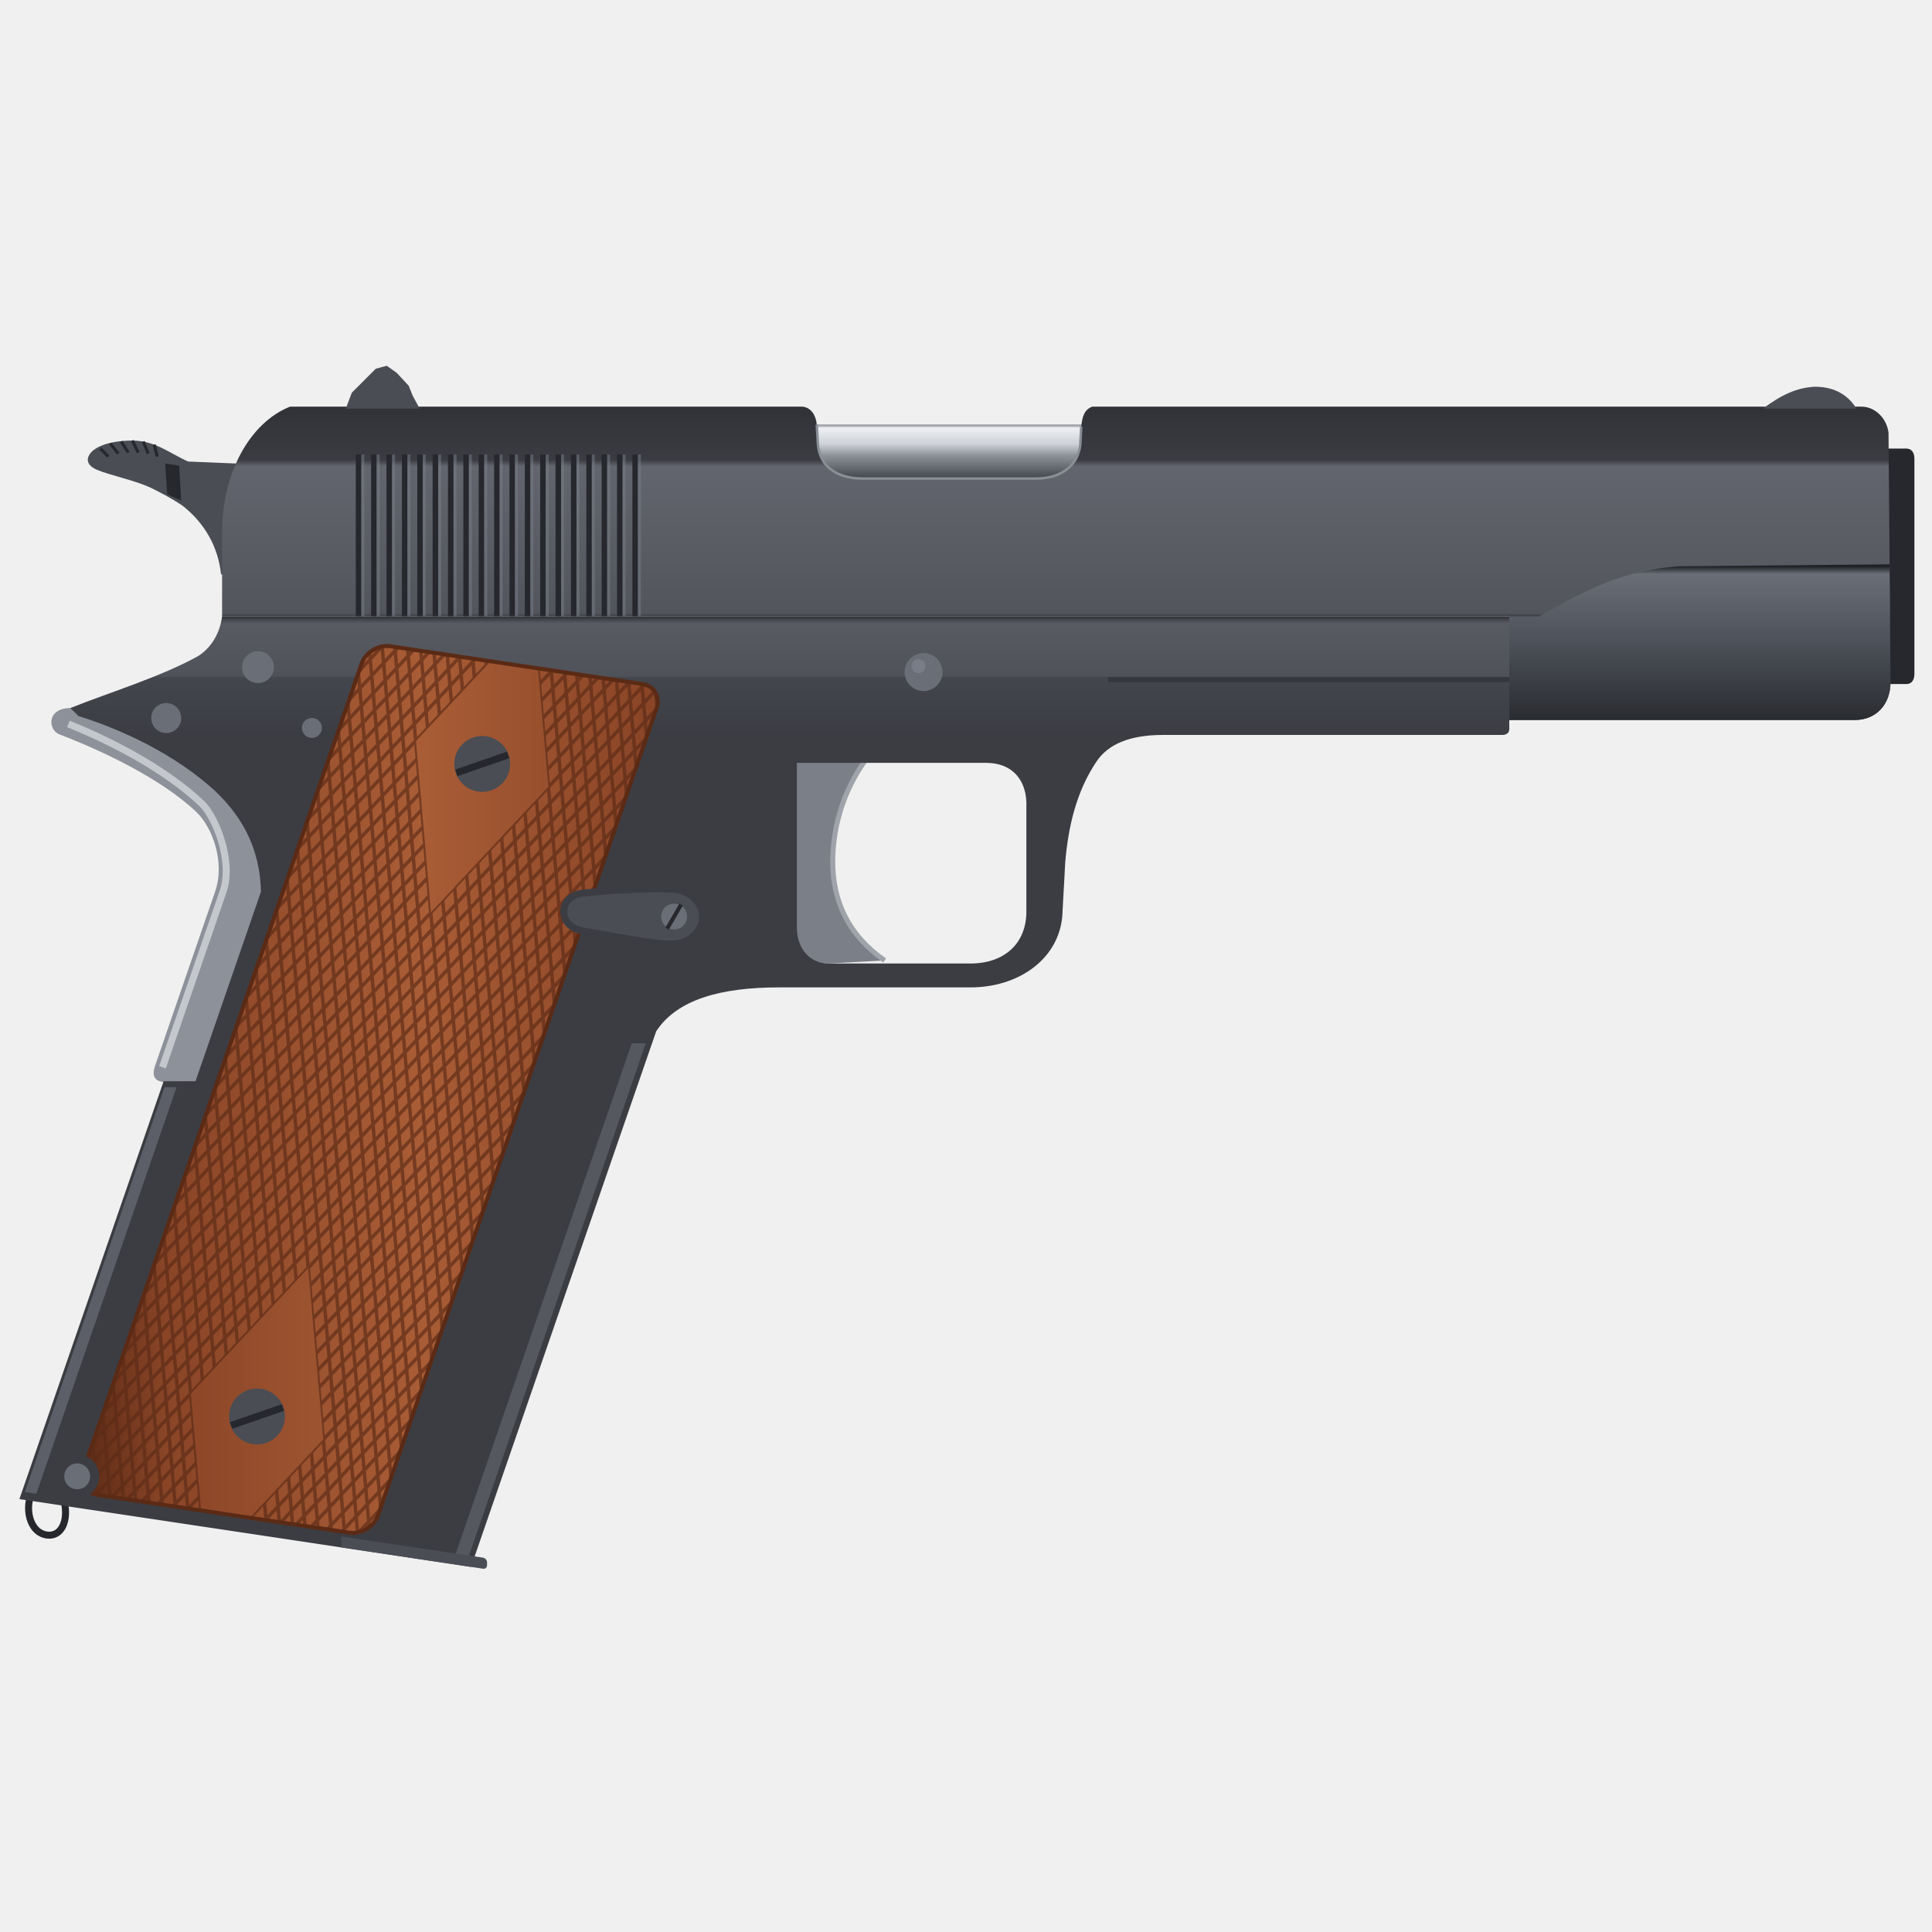
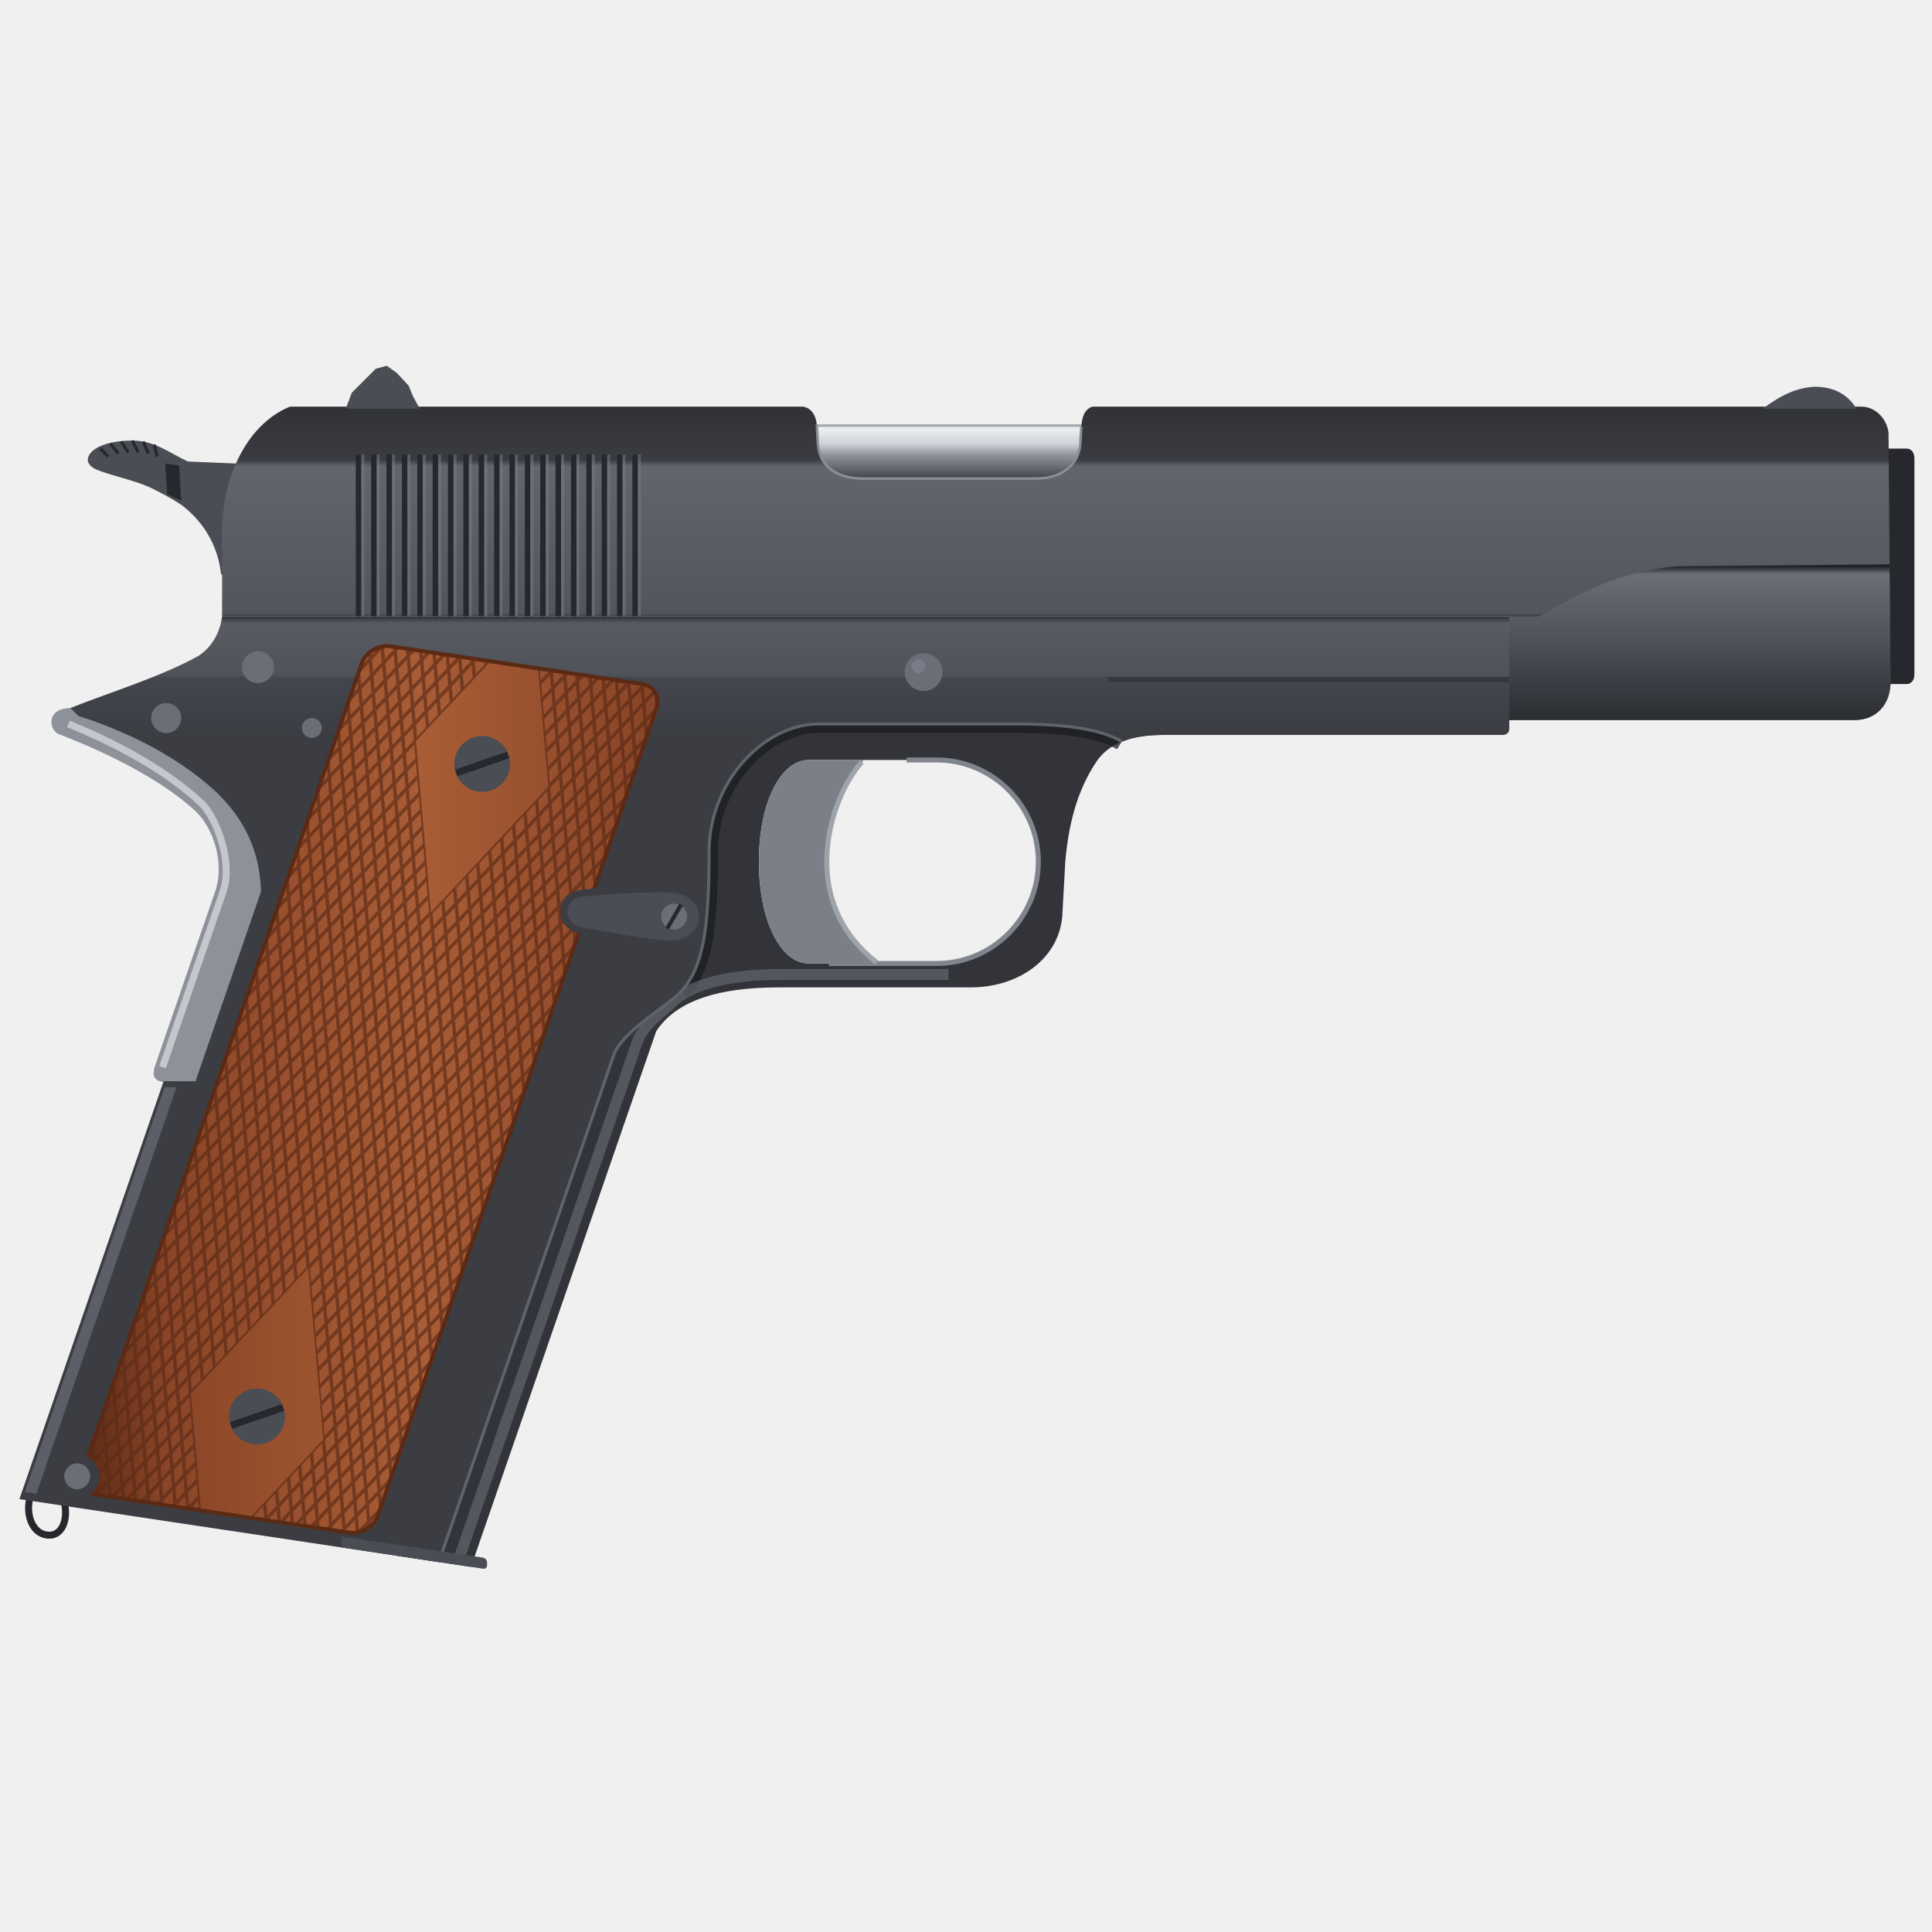
<svg xmlns="http://www.w3.org/2000/svg" width="256" height="256" viewBox="-113.56 -65.43 224 224" fill-rule="evenodd" stroke-linejoin="round" clip-rule="evenodd">
  <defs>
    <linearGradient id="m1911-slide-shading" gradientUnits="userSpaceOnUse" x1="0" y1="-18.28" x2="0" y2="18.05">
      <stop offset="0" stop-color="#303237" />
      <stop offset="0.17" stop-color="#3a3c42" />
      <stop offset="0.19" stop-color="#62656d" />
      <stop offset="0.66" stop-color="#52555c" />
      <stop offset="0.67" stop-color="#36383d" />
      <stop offset="1" stop-color="#36383d" />
    </linearGradient>
    <linearGradient id="m1911-nose-shading" gradientUnits="userSpaceOnUse" x1="0" y1="0.23" x2="0" y2="18.05">
      <stop offset="0" stop-color="#1f2125" />
      <stop offset="0.05" stop-color="#6a6e77" />
      <stop offset="0.5" stop-color="#4c5058" />
      <stop offset="1" stop-color="#2a2c31" />
    </linearGradient>
    <linearGradient id="m1911-frame-shading" gradientUnits="userSpaceOnUse" x1="0" y1="6.02" x2="0" y2="19.78">
      <stop offset="0" stop-color="#2e3035" />
      <stop offset="0.06" stop-color="#585b62" />
      <stop offset="0.5" stop-color="#4f5259" />
      <stop offset="0.52" stop-color="#43464c" />
      <stop offset="1" stop-color="#3b3d43" />
    </linearGradient>
    <linearGradient id="m1911-barrel-shading" gradientUnits="userSpaceOnUse" x1="0" y1="-16.2" x2="0" y2="-9.72">
      <stop offset="0" stop-color="#7e828a" />
      <stop offset="0.06" stop-color="#eef0f3" />
      <stop offset="0.35" stop-color="#cdd1d6" />
      <stop offset="0.55" stop-color="#8e929a" />
      <stop offset="1" stop-color="#3c3f45" />
    </linearGradient>
    <linearGradient id="m1911-wood-shading" gradientUnits="userSpaceOnUse" x1="-104.24" y1="-26.84" x2="-38.29" y2="-26.84">
      <stop offset="0" stop-color="#5b2a15" />
      <stop offset="0.15" stop-color="#8a4527" />
      <stop offset="0.6" stop-color="#a95d36" />
      <stop offset="1" stop-color="#8a4527" />
    </linearGradient>
    <mask id="m1911-panel-notches" maskUnits="userSpaceOnUse" x="-118.12" y="-26.84" width="231.39" height="147.86">
      <rect x="-118.12" y="-26.84" width="231.39" height="147.86" fill="white" />
      <path d="M-45.93,38.53 C-42.92,38.18 -38.29,37.95 -35.75,38.06 C-34.01,38.06 -32.51,39.34 -32.51,40.84 C-32.51,42.34 -33.9,43.62 -35.63,43.62 C-38.29,43.62 -42.92,42.58 -45.93,42.11 C-47.09,41.88 -47.78,41.19 -47.78,40.26 C-47.78,39.34 -47.09,38.64 -45.93,38.53 Z" fill="black" stroke="black" stroke-width="1.62" />
      <circle cx="-104.61" cy="105.74" r="2.55" fill="black" />
    </mask>
    <clipPath id="m1911-panel-clip">
      <path d="M-71.64,11.52 C-71.19,10.2 -69.68,9.29 -68.29,9.5 L-39.12,13.87 C-37.73,14.08 -36.98,15.34 -37.43,16.66 L-69.72,110.24 C-70.17,111.56 -71.68,112.48 -73.06,112.27 L-102.24,107.9 C-103.63,107.69 -104.38,106.44 -103.93,105.11 Z" />
    </clipPath>
  </defs>
  <g id="hammer">
    <path d="M-103.31,-12.49 C-102.85,-13.65 -100.77,-14.35 -98.22,-14.35 C-95.56,-14.35 -93.83,-12.84 -91.75,-11.92 L-83.42,-11.57 L-83.42,1.16 L-87.93,1.16 C-88.27,-2.08 -89.89,-4.86 -92.44,-6.83 C-93.83,-7.75 -94.98,-8.33 -96.14,-8.91 C-98.22,-9.83 -100.77,-10.3 -102.39,-10.99 C-103.2,-11.34 -103.55,-11.92 -103.31,-12.49 Z" fill="#4a4d54" />
    <path d="M-94.41,-11.69 L-92.79,-11.45 L-92.55,-7.4 L-94.17,-8.1 Z" fill="#26282d" />
    <path d="M-101.93,-13.42 L-101,-12.49 M-100.77,-14 L-99.84,-12.84 M-99.5,-14.23 L-98.69,-12.96 M-98.22,-14.35 L-97.53,-12.96 M-96.95,-14.23 L-96.37,-12.84 M-95.68,-13.88 L-95.33,-12.49" stroke="#26282d" stroke-width="0.35" fill="none" />
  </g>
  <g id="barrel">
    <rect x="-20.36" y="-16.2" width="33.55" height="7.29" fill="url(#m1911-barrel-shading)" />
    <path d="M104.93,-13.42 L107.48,-13.42 C108.06,-13.42 108.4,-12.96 108.4,-12.26 L108.4,12.73 C108.4,13.42 108.06,13.88 107.48,13.88 L104.93,13.88 Z" fill="#26282d" />
  </g>
+   <g id="trigger-guard">
+     <path d="M21.29,19.78 C19.38,19.78 17.79,20.04 16.5,20.56 C15.21,21.09 14.23,21.87 13.54,22.91 C11.22,26.38 10.3,30.43 9.95,34.48 L9.6,40.84 C9.14,45.81 4.51,49.05 -1.04,49.05 L-23.25,49.05 C-29.96,49.05 -35.06,50.44 -37.48,54.14 L-58.95,116.24 L-67.74,114.92 L-48.71,37.95 L-30.2,17.7 L21.29,17.7 Z M-19.78,22.68 L-4.97,22.68 C1.52,22.68 6.83,27.99 6.83,34.48 L6.83,34.48 C6.83,40.97 1.52,46.28 -4.97,46.28 L-19.78,46.28 C-23.02,46.28 -25.57,41.42 -25.57,34.48 C-25.57,27.54 -23.02,22.68 -19.78,22.68 Z" fill="#323439" />
+     <path d="M16.5,20.56 C14.35,19.21 10.3,18.51 4.51,18.51 L-18.63,18.51 C-24.99,18.51 -31.35,25.22 -31.35,33.32 C-31.35,42.34 -32.05,46.74 -34.59,49.52" stroke="#1b1c20" stroke-width="2.08" opacity="0.75" fill="none" />
+     <path d="M-3.59,47.55 L-23.02,47.55 C-28.81,47.55 -33.44,48.59 -35.75,50.91 C-37.14,52.29 -38.93,53.22 -39.73,55.53 L-60.29,115.12" stroke="#6a6e76" stroke-width="1.27" opacity="0.6" fill="none" />
+     <path d="M-8.45,22.68 L-4.97,22.68 C1.52,22.68 6.83,27.99 6.83,34.48 L6.83,34.48 C6.83,40.97 1.52,46.28 -4.97,46.28 L-17.47,46.28" stroke="#80848c" stroke-width="0.58" fill="none" />
+   </g>
  <g id="trigger">
-     <path d="M-22.56,21.75 L-12.61,21.75 C-15.16,25.22 -17.01,29.85 -17.01,34.48 C-17.01,39.1 -15.16,43.04 -10.99,45.93 L-17.47,46.28 C-19.78,46.28 -21.87,44.66 -22.1,42.34 Z" fill="#7b7f87" />
-     <path d="M-12.84,22.21 C-15.39,25.45 -17.01,29.85 -17.01,34.48 C-17.01,39.1 -15.16,43.04 -10.99,45.93" stroke="#9fa3aa" stroke-width="0.58" fill="none" />
+     <path d="M-19.78,22.68 L-13.42,22.68 C-15.85,25.45 -17.7,29.85 -17.7,34.48 C-17.7,39.34 -15.62,43.27 -11.69,46.28 L-19.78,46.28 C-23.02,46.28 -25.57,41.42 -25.57,34.48 C-25.57,27.54 -23.02,22.68 -19.78,22.68 Z" fill="#7b7f87" />
+     <path d="M-13.65,22.91 C-15.85,25.45 -17.7,29.85 -17.7,34.48 C-17.7,39.34 -15.62,43.27 -11.92,46.16" stroke="#9fa3aa" stroke-width="0.58" fill="none" />
  </g>
  <g id="grip-safety">
    <path d="M-107.02,17.12 C-107.83,17.7 -107.83,19.09 -106.79,19.67 C-101.93,21.52 -94.98,24.76 -90.82,28.69 C-88.97,30.43 -87.42,34.48 -88.62,37.95 L-95.56,58.08 C-96.05,59.47 -95.55,60.04 -94.16,60.04 L-89.54,60.04 L-81.91,37.95 C-82.84,31.58 -86.31,26.61 -91.28,23.14 C-95.91,19.67 -100.54,17.82 -104.24,16.78 C-105.4,16.54 -106.44,16.66 -107.02,17.12 Z" fill="#8d9199" />
    <path d="M-105.63,18.51 C-101,20.36 -94.52,23.6 -90.13,27.77 C-88.51,29.39 -86.49,34.48 -87.7,37.95 L-94.72,58.31" stroke="#c4c7cc" stroke-width="0.81" fill="none" />
  </g>
  <g id="lanyard-loop">
    <path d="M-109.69,107.22 C-110.85,109.31 -110.15,112.32 -108.07,112.55 C-105.99,112.78 -105.29,109.77 -106.68,107.22" stroke="#26282d" stroke-width="0.81" fill="none" />
  </g>
  <g id="frame">
-     <path d="M-87.81,6.02 L61.43,6.02 L61.43,19.09 C61.43,19.55 61.09,19.78 60.62,19.78 L21.29,19.78 C17.47,19.78 14.92,20.82 13.54,22.91 C11.22,26.38 10.3,30.43 9.95,34.48 L9.6,40.84 C9.14,45.81 4.51,49.05 -1.04,49.05 L-23.25,49.05 C-29.96,49.05 -35.06,50.44 -37.48,54.14 L-58.95,116.24 L-111.31,108.38 L-94.59,59.93 L-90.89,59.93 L-83.3,37.95 C-83.42,33.32 -85.15,29.62 -88.51,26.38 C-93.25,21.98 -99.61,19.09 -104.47,17.59 L-105.4,16.66 C-100.77,14.81 -94.98,13.07 -90.59,10.64 C-88.97,9.6 -88.04,7.87 -87.81,6.02 Z M0.81,23.02 C3.59,23.02 5.32,24.76 5.44,27.54 L5.44,40.26 C5.44,43.96 2.89,46.28 -1.04,46.28 L-17.47,46.28 C-19.78,46.28 -21.17,44.43 -21.17,42.11 L-21.17,23.02 Z" fill="url(#m1911-frame-shading)" />
+     <path d="M-87.81,6.02 L61.43,6.02 L61.43,19.09 C61.43,19.55 61.09,19.78 60.62,19.78 L21.29,19.78 C19.38,19.78 17.79,20.04 16.5,20.56 C14.35,19.21 10.3,18.51 4.51,18.51 L-18.63,18.51 C-24.99,18.51 -31.35,25.22 -31.35,33.32 C-31.35,42.34 -32.05,46.74 -34.59,49.52 C-36.21,51.25 -41.45,54.14 -42.41,56.92 L-62.68,115.68 L-111.31,108.38 L-94.59,59.93 L-90.89,59.93 L-83.3,37.95 C-83.42,33.32 -85.15,29.62 -88.51,26.38 C-93.25,21.98 -99.61,19.09 -104.47,17.59 L-105.4,16.66 C-100.77,14.81 -94.98,13.07 -90.59,10.64 C-88.97,9.6 -88.04,7.87 -87.81,6.02 Z" fill="url(#m1911-frame-shading)" />
+     <path d="M16.5,20.56 C14.35,19.21 10.3,18.51 4.51,18.51 L-18.63,18.51 C-24.99,18.51 -31.35,25.22 -31.35,33.32 C-31.35,42.34 -32.05,46.74 -34.59,49.52 C-36.21,51.25 -41.45,54.14 -42.41,56.92 L-62.68,115.68" stroke="#5f636b" stroke-width="0.35" fill="none" />
    <path d="M-94.48,60.62 L-110.67,107.56 L-109.35,107.76 L-93.09,60.62 Z" fill="#6a6e76" opacity="0.7" />
-     <path d="M-38.69,55.53 L-59.3,115.27 L-60.84,115.03 L-40.31,55.53 Z" fill="#6a6e76" opacity="0.55" />
    <path d="M14.92,13.07 L61.43,13.07 L61.43,13.65 L14.92,13.65 Z" fill="#26282d" opacity="0.5" />
  </g>
  <g id="magazine">
    <path d="M-73.99,112.71 L-57.55,115.17 C-57.3,115.22 -57.09,115.45 -57.09,115.71 L-57.09,116.05 C-57.09,116.31 -57.3,116.49 -57.55,116.45 L-73.99,113.98 Z" fill="#4a4d54" />
  </g>
  <g id="grip-panel" mask="url(#m1911-panel-notches)">
    <path d="M-71.64,11.52 C-71.19,10.2 -69.68,9.29 -68.29,9.5 L-39.12,13.87 C-37.73,14.08 -36.98,15.34 -37.43,16.66 L-69.72,110.24 C-70.17,111.56 -71.68,112.48 -73.06,112.27 L-102.24,107.9 C-103.63,107.69 -104.38,106.44 -103.93,105.11 Z" fill="url(#m1911-wood-shading)" />
    <g clip-path="url(#m1911-panel-clip)">
      <path d="M34.59,-112.69 L56.92,140.8 M33.2,-112.57 L55.42,140.91 M31.7,-112.45 L54.03,141.03 M30.2,-112.34 L52.52,141.15 M28.69,-112.22 L51.02,141.38 M27.19,-112.11 L49.52,141.49 M25.8,-111.99 L48.13,141.61 M24.3,-111.88 L46.62,141.72 M22.79,-111.64 L45.12,141.84 M21.29,-111.53 L43.62,141.96 M19.9,-111.41 L42.23,142.07 M18.4,-111.3 L40.72,142.19 M16.89,-111.18 L39.22,142.42 M15.39,-111.07 L37.72,142.53 M14,-110.95 L36.21,142.65 M12.49,-110.83 L34.82,142.77 M10.99,-110.6 L33.32,142.88 M9.49,-110.49 L31.82,143 M7.98,-110.37 L30.31,143.11 M6.59,-110.26 L28.92,143.23 M5.09,-110.14 L27.42,143.46 M3.59,-110.02 L25.92,143.58 M2.08,-109.91 L24.41,143.69 M0.69,-109.79 L22.91,143.81 M-0.81,-109.56 L21.52,143.92 M-2.31,-109.45 L20.01,144.04 M-3.82,-109.33 L18.51,144.15 M-5.32,-109.21 L17.01,144.27 M-6.71,-109.1 L15.62,144.5 M-8.21,-108.98 L14.11,144.62 M-9.72,-108.87 L12.61,144.73 M-11.22,-108.75 L11.11,144.85 M-12.61,-108.52 L9.6,144.96 M-14.11,-108.4 L8.21,145.08 M-15.62,-108.29 L6.71,145.2 M-17.12,-108.17 L5.21,145.31 M-18.51,-108.06 L3.7,145.54 M-20.01,-107.94 L2.31,145.66 M-21.52,-107.83 L0.81,145.77 M-23.02,-107.71 L-0.69,145.89 M-24.53,-107.48 L-2.2,146.01 M-25.92,-107.36 L-3.59,146.12 M-27.42,-107.25 L-5.09,146.24 M-28.92,-107.13 L-6.59,146.35 M-30.43,-107.02 L-8.1,146.58 M-31.82,-106.9 L-9.6,146.7 M-33.32,-106.79 L-10.99,146.82 M-34.82,-106.67 L-12.49,146.93 M-36.33,-106.44 L-14,147.05 M-37.83,-106.32 L-15.5,147.16 M-39.22,-106.21 L-16.89,147.28 M-40.72,-106.09 L-18.4,147.39 M-42.23,-105.98 L-19.9,147.63 M-43.73,-105.86 L-21.4,147.74 M-45.12,-105.74 L-22.91,147.86 M-46.62,-105.63 L-24.3,147.97 M-48.13,-105.51 L-25.8,148.09 M-49.63,-105.28 L-27.3,148.2 M-51.14,-105.17 L-28.81,148.32 M-52.52,-105.05 L-30.2,148.43 M-54.03,-104.93 L-31.7,148.67 M-55.53,-104.82 L-33.2,148.78 M-57.04,-104.7 L-34.71,148.9 M-58.43,-104.59 L-36.1,149.01 M-59.93,-104.47 L-37.6,149.13 M-61.43,-104.24 L-39.1,149.24 M-62.94,-104.12 L-40.61,149.36 M-64.33,-104.01 L-42.11,149.48 M-65.83,-103.89 L-43.5,149.71 M-67.33,-103.78 L-45,149.82 M-68.84,-103.66 L-46.51,149.94 M-70.34,-103.55 L-48.01,150.05 M-71.73,-103.43 L-49.4,150.17 M-73.23,-103.2 L-50.91,150.29 M-74.74,-103.08 L-52.41,150.4 M-76.24,-102.97 L-53.91,150.52 M-77.63,-102.85 L-55.42,150.75 M-79.13,-102.74 L-56.81,150.86 M-80.64,-102.62 L-58.31,150.98 M-82.14,-102.5 L-59.81,151.1 M-83.65,-102.39 L-61.32,151.21 M-85.03,-102.16 L-62.71,151.33 M-86.54,-102.04 L-64.21,151.44 M-88.04,-101.93 L-65.71,151.56 M-89.55,-101.81 L-67.22,151.79 M-90.94,-101.69 L-68.61,151.91 M-92.44,-101.58 L-70.11,152.02 M-93.94,-101.46 L-71.61,152.14 M-95.45,-101.35 L-73.12,152.25 M-96.84,-101.12 L-74.62,152.37 M-98.34,-101 L-76.01,152.48 M-99.84,-100.88 L-77.51,152.6 M-101.35,-100.77 L-79.02,152.72 M-102.85,-100.65 L-80.52,152.95 M-104.24,-100.54 L-81.91,153.06 M-105.74,-100.42 L-83.42,153.18 M-107.25,-100.31 L-84.92,153.29 M-108.75,-100.07 L-86.42,153.41 M-110.14,-99.96 L-87.93,153.53 M-111.64,-99.84 L-89.32,153.64 M-113.15,-99.73 L-90.82,153.76 M-114.65,-99.61 L-92.32,153.99 M-116.16,-99.5 L-93.83,154.1 M-117.54,-99.38 L-95.22,154.22 M-119.05,-99.27 L-96.72,154.34 M-120.55,-99.03 L-98.22,154.45 M-122.06,-98.92 L-99.73,154.57 M-123.45,-98.8 L-101.23,154.68 M-124.95,-98.69 L-102.62,154.8 M-126.45,-98.57 L-104.12,155.03 M-127.96,-98.46 L-105.63,155.15 M-129.35,-98.34 L-107.13,155.26 M-130.85,-98.22 L-108.52,155.38 M-132.35,-97.99 L-110.02,155.49 M-133.86,-97.88 L-111.53,155.61 M-135.36,-97.76 L-113.03,155.72 M-136.75,-97.65 L-114.42,155.84 M-138.25,-97.53 L-115.93,156.07 M-139.76,-97.41 L-117.43,156.19 M-141.26,-97.3 L-118.93,156.3 M-142.65,-97.18 L-120.44,156.42 M-144.15,-96.95 L-121.83,156.53 M-145.66,-96.84 L-123.33,156.65 M-147.16,-96.72 L-124.83,156.76 M-148.67,-96.6 L-126.34,156.88 M-150.05,-96.49 L-127.73,157.11 M-151.56,-96.37 L-129.23,157.23 M-153.06,-96.26 L-130.73,157.34 M-154.57,-96.14 L-132.24,157.46 M-155.96,-95.91 L-133.74,157.57 M-157.46,-95.79 L-135.13,157.69 M-158.96,-95.68 L-136.63,157.81 M-160.47,-95.56 L-138.14,157.92 M-161.97,-95.45 L-139.64,158.15 M-163.36,-95.33 L-141.03,158.27 M-164.86,-95.22 L-142.53,158.38 M-166.37,-95.1 L-144.04,158.5 M-167.87,-94.87 L-145.54,158.62 M-169.26,-94.75 L-146.93,158.73 M-170.76,-94.64 L-148.43,158.85 M-172.27,-94.52 L-149.94,158.96 M105.17,1.16 L-68.84,186.96 M104.01,0.12 L-69.88,186.04 M102.97,-0.81 L-70.92,184.99 M101.93,-1.85 L-72.08,183.95 M100.77,-2.89 L-73.12,182.91 M99.73,-3.93 L-74.16,181.99 M98.57,-4.86 L-75.32,180.94 M97.53,-5.9 L-76.36,179.9 M96.49,-6.94 L-77.4,178.86 M95.33,-7.98 L-78.56,177.94 M94.29,-9.02 L-79.6,176.9 M93.25,-9.95 L-80.75,175.85 M92.09,-10.99 L-81.8,174.81 M91.05,-12.03 L-82.84,173.89 M90.01,-13.07 L-83.99,172.85 M88.85,-14 L-85.03,171.81 M87.81,-15.04 L-86.08,170.76 M86.65,-16.08 L-87.23,169.84 M85.61,-17.12 L-88.27,168.8 M84.57,-18.05 L-89.32,167.76 M83.42,-19.09 L-90.47,166.71 M82.37,-20.13 L-91.51,165.67 M81.33,-21.17 L-92.67,164.75 M80.18,-22.1 L-93.71,163.71 M79.13,-23.14 L-94.75,162.67 M78.09,-24.18 L-95.91,161.62 M76.94,-25.22 L-96.95,160.7 M75.9,-26.15 L-97.99,159.66 M74.74,-27.19 L-99.15,158.62 M73.7,-28.23 L-100.19,157.57 M72.66,-29.27 L-101.23,156.65 M71.5,-30.31 L-102.39,155.61 M70.46,-31.24 L-103.43,154.57 M69.42,-32.28 L-104.47,153.53 M68.26,-33.32 L-105.63,152.6 M67.22,-34.36 L-106.67,151.56 M66.18,-35.29 L-107.83,150.52 M65.02,-36.33 L-108.87,149.48 M63.98,-37.37 L-109.91,148.55 M62.82,-38.41 L-111.07,147.51 M61.78,-39.34 L-112.11,146.47 M60.74,-40.38 L-113.15,145.43 M59.58,-41.42 L-114.31,144.5 M58.54,-42.46 L-115.35,143.46 M57.5,-43.39 L-116.39,142.42 M56.34,-44.43 L-117.54,141.38 M55.3,-45.47 L-118.59,140.34 M54.26,-46.51 L-119.74,139.41 M53.1,-47.43 L-120.78,138.37 M52.06,-48.48 L-121.83,137.33 M50.91,-49.52 L-122.98,136.29 M49.86,-50.56 L-124.02,135.36 M48.82,-51.48 L-125.06,134.32 M47.67,-52.52 L-126.22,133.28 M46.62,-53.57 L-127.26,132.24 M45.58,-54.61 L-128.3,131.31 M44.43,-55.65 L-129.46,130.27 M43.39,-56.57 L-130.5,129.23 M42.34,-57.62 L-131.66,128.19 M41.19,-58.66 L-132.7,127.26 M40.15,-59.7 L-133.74,126.22 M39.1,-60.62 L-134.9,125.18 M37.95,-61.66 L-135.94,124.14 M36.91,-62.71 L-136.98,123.21 M35.75,-63.75 L-138.14,122.17 M34.71,-64.67 L-139.18,121.13 M33.67,-65.71 L-140.22,120.09 M32.51,-66.76 L-141.38,119.05 M31.47,-67.8 L-142.42,118.12 M30.43,-68.72 L-143.58,117.08 M29.27,-69.76 L-144.62,116.04 M28.23,-70.8 L-145.66,115 M27.19,-71.85 L-146.82,114.07 M26.03,-72.77 L-147.86,113.03 M24.99,-73.81 L-148.9,111.99 M23.83,-74.85 L-150.05,110.95 M22.79,-75.9 L-151.1,110.02 M21.75,-76.94 L-152.14,108.98 M20.59,-77.86 L-153.29,107.94 M19.55,-78.9 L-154.34,106.9 M18.51,-79.94 L-155.49,105.98 M17.35,-80.99 L-156.53,104.93 M16.31,-81.91 L-157.57,103.89 M15.27,-82.95 L-158.73,102.85 M14.11,-83.99 L-159.77,101.93 M13.07,-85.03 L-160.81,100.88 M11.92,-85.96 L-161.97,99.84 M10.88,-87 L-163.01,98.8 M9.83,-88.04 L-164.05,97.76 M8.68,-89.08 L-165.21,96.84 M7.64,-90.01 L-166.25,95.79 M6.59,-91.05 L-167.41,94.75 M5.44,-92.09 L-168.45,93.71 M4.4,-93.13 L-169.49,92.79 M3.36,-94.06 L-170.65,91.75 M2.2,-95.1 L-171.69,90.7 M1.16,-96.14 L-172.73,89.66 M0,-97.18 L-173.89,88.74 M-1.04,-98.22 L-174.93,87.7 M-2.08,-99.15 L-175.97,86.65 M-3.24,-100.19 L-177.13,85.61 M-4.28,-101.23 L-178.17,84.69 M-5.32,-102.27 L-179.33,83.65 M-6.48,-103.2 L-180.37,82.61 M-7.52,-104.24 L-181.41,81.56 M-8.56,-105.28 L-182.56,80.64 M-9.72,-106.32 L-183.61,79.6 M-10.76,-107.25 L-184.65,78.56 M-11.92,-108.29 L-185.8,77.51 M-12.96,-109.33 L-186.85,76.59 M-14,-110.37 L-187.89,75.55 M-15.16,-111.3 L-189.04,74.51 M-16.2,-112.34 L-190.08,73.47 M-17.24,-113.38 L-191.24,72.42 M-18.4,-114.42 L-192.28,71.5 M-19.44,-115.35 L-193.32,70.46 M-20.48,-116.39 L-194.48,69.42 M-21.63,-117.43 L-195.52,68.37 M-22.68,-118.47 L-196.56,67.45 M-23.83,-119.4 L-197.72,66.41 M-24.87,-120.44 L-198.76,65.37 M-25.92,-121.48 L-199.8,64.33 M-27.07,-122.52 L-200.96,63.4 M-28.11,-123.56 L-202,62.36 M-29.15,-124.49 L-203.16,61.32 M-30.31,-125.53 L-204.2,60.28 M-31.35,-126.57 L-205.24,59.35 M-32.39,-127.61 L-206.4,58.31 M-33.55,-128.54 L-207.44,57.27 M-34.59,-129.58 L-208.48,56.23 M-35.75,-130.62 L-209.64,55.3 M-36.79,-131.66 L-210.68,54.26 M-37.83,-132.58 L-211.72,53.22 M-38.99,-133.63 L-212.88,52.18 M-40.03,-134.67 L-213.92,51.14 M-41.07,-135.71 L-215.07,50.21 M-42.23,-136.63 L-216.12,49.17 M-43.27,-137.68 L-217.16,48.13 M-44.31,-138.72 L-218.31,47.09 M-45.47,-139.76 L-219.36,46.16 M-46.51,-140.68 L-220.4,45.12" stroke="#5b2a15" stroke-width="0.4" opacity="0.65" fill="none" />
    </g>
    <path d="M-51.73,5.95 L-49.98,25.79 L-63.59,40.33 L-65.33,20.49 Z" fill="url(#m1911-wood-shading)" clip-path="url(#m1911-panel-clip)" />
    <path d="M-77.83,81.61 L-76.08,101.45 L-89.69,115.99 L-91.43,96.15 Z" fill="url(#m1911-wood-shading)" clip-path="url(#m1911-panel-clip)" />
    <path d="M-71.64,11.52 C-71.19,10.2 -69.68,9.29 -68.29,9.5 L-39.12,13.87 C-37.73,14.08 -36.98,15.34 -37.43,16.66 L-69.72,110.24 C-70.17,111.56 -71.68,112.48 -73.06,112.27 L-102.24,107.9 C-103.63,107.69 -104.38,106.44 -103.93,105.11 Z" stroke="#5b2a15" stroke-width="0.46" fill="none" />
    <circle cx="-57.65" cy="23.14" r="3.24" fill="#4a4d54" />
    <path d="M-60.66,24.18 L-54.64,22.1" stroke="#26282d" stroke-width="0.81" />
    <circle cx="-83.76" cy="98.8" r="3.24" fill="#4a4d54" />
    <path d="M-86.77,99.84 L-80.75,97.76" stroke="#26282d" stroke-width="0.81" />
  </g>
  <g id="slide">
    <path d="M-79.94,-18.28 L-20.48,-18.28 C-19.55,-18.16 -18.97,-17.35 -18.86,-16.2 L-18.74,-14.11 C-18.63,-11.57 -16.78,-9.95 -13.54,-9.95 L6.59,-9.95 C9.6,-9.95 11.45,-11.57 11.69,-13.88 L11.8,-15.97 C11.92,-17.12 12.15,-17.93 13.07,-18.28 L102.27,-18.28 C103.78,-18.28 105.17,-17.01 105.4,-15.27 L105.63,13.65 C105.63,16.2 104.01,18.05 101.46,18.05 L61.43,18.05 L61.43,6.02 L-87.81,6.02 L-87.81,-3.7 C-87.81,-10.64 -84.57,-16.43 -79.94,-18.28 Z" fill="url(#m1911-slide-shading)" />
    <path d="M61.43,6.02 L64.9,6.02 C69.53,3.47 74.16,0.69 81.1,0.23 L105.51,0 L105.63,13.65 C105.63,16.2 104.01,18.05 101.46,18.05 L61.43,18.05 Z" fill="url(#m1911-nose-shading)" />
    <path d="M-18.86,-16.2 L-18.74,-14.11 C-18.63,-11.57 -16.78,-9.95 -13.54,-9.95 L6.59,-9.95 C9.6,-9.95 11.45,-11.57 11.69,-13.88 L11.8,-15.97" stroke="#8a8e96" stroke-width="0.29" fill="none" />
    <g id="serrations">
      <rect x="-72.31" y="-12.73" width="0.64" height="18.74" fill="#26282d" />
      <rect x="-71.67" y="-12.73" width="0.35" height="18.74" fill="#787d87" opacity="0.5" />
      <rect x="-70.53" y="-12.73" width="0.64" height="18.74" fill="#26282d" />
      <rect x="-69.89" y="-12.73" width="0.35" height="18.74" fill="#787d87" opacity="0.5" />
      <rect x="-68.75" y="-12.73" width="0.64" height="18.74" fill="#26282d" />
      <rect x="-68.11" y="-12.73" width="0.35" height="18.74" fill="#787d87" opacity="0.5" />
      <rect x="-66.96" y="-12.73" width="0.64" height="18.74" fill="#26282d" />
      <rect x="-66.33" y="-12.73" width="0.35" height="18.74" fill="#787d87" opacity="0.5" />
      <rect x="-65.18" y="-12.73" width="0.64" height="18.74" fill="#26282d" />
      <rect x="-64.55" y="-12.73" width="0.35" height="18.74" fill="#787d87" opacity="0.5" />
      <rect x="-63.4" y="-12.73" width="0.64" height="18.74" fill="#26282d" />
      <rect x="-62.76" y="-12.73" width="0.35" height="18.74" fill="#787d87" opacity="0.5" />
      <rect x="-61.62" y="-12.73" width="0.64" height="18.74" fill="#26282d" />
      <rect x="-60.98" y="-12.73" width="0.35" height="18.74" fill="#787d87" opacity="0.5" />
      <rect x="-59.84" y="-12.73" width="0.64" height="18.74" fill="#26282d" />
      <rect x="-59.2" y="-12.73" width="0.35" height="18.74" fill="#787d87" opacity="0.5" />
      <rect x="-58.06" y="-12.73" width="0.64" height="18.74" fill="#26282d" />
      <rect x="-57.42" y="-12.73" width="0.35" height="18.74" fill="#787d87" opacity="0.5" />
      <rect x="-56.27" y="-12.73" width="0.64" height="18.74" fill="#26282d" />
      <rect x="-55.64" y="-12.73" width="0.35" height="18.74" fill="#787d87" opacity="0.5" />
      <rect x="-54.49" y="-12.73" width="0.64" height="18.74" fill="#26282d" />
      <rect x="-53.86" y="-12.73" width="0.35" height="18.74" fill="#787d87" opacity="0.5" />
      <rect x="-52.71" y="-12.73" width="0.64" height="18.74" fill="#26282d" />
      <rect x="-52.07" y="-12.73" width="0.35" height="18.74" fill="#787d87" opacity="0.5" />
      <rect x="-50.93" y="-12.73" width="0.64" height="18.74" fill="#26282d" />
      <rect x="-50.29" y="-12.73" width="0.35" height="18.74" fill="#787d87" opacity="0.5" />
      <rect x="-49.15" y="-12.73" width="0.64" height="18.74" fill="#26282d" />
      <rect x="-48.51" y="-12.73" width="0.35" height="18.74" fill="#787d87" opacity="0.5" />
      <rect x="-47.36" y="-12.73" width="0.64" height="18.74" fill="#26282d" />
      <rect x="-46.73" y="-12.73" width="0.35" height="18.74" fill="#787d87" opacity="0.5" />
      <rect x="-45.58" y="-12.73" width="0.64" height="18.74" fill="#26282d" />
      <rect x="-44.95" y="-12.73" width="0.35" height="18.74" fill="#787d87" opacity="0.5" />
      <rect x="-43.8" y="-12.73" width="0.64" height="18.74" fill="#26282d" />
      <rect x="-43.17" y="-12.73" width="0.35" height="18.74" fill="#787d87" opacity="0.5" />
      <rect x="-42.02" y="-12.73" width="0.64" height="18.74" fill="#26282d" />
      <rect x="-41.38" y="-12.73" width="0.35" height="18.74" fill="#787d87" opacity="0.5" />
      <rect x="-40.24" y="-12.73" width="0.64" height="18.74" fill="#26282d" />
      <rect x="-39.6" y="-12.73" width="0.35" height="18.74" fill="#787d87" opacity="0.5" />
    </g>
    <path id="rear-sight" d="M-73.47,-18.05 L-72.77,-19.9 L-71.27,-21.4 L-69.99,-22.68 L-68.72,-23.02 L-67.57,-22.21 L-66.18,-20.71 L-65.71,-19.55 L-64.9,-18.05 Z" fill="#4a4d54" />
    <path id="front-sight" d="M90.82,-18.05 C93.02,-19.67 94.75,-20.48 96.84,-20.59 C98.8,-20.59 100.54,-19.9 101.69,-18.05 Z" fill="#4a4d54" />
  </g>
  <g id="pins" fill="#6a6e76">
    <circle cx="-83.65" cy="11.92" r="1.85" />
    <circle cx="-94.29" cy="17.82" r="1.74" />
    <circle cx="-77.4" cy="18.97" r="1.16" />
    <circle cx="-6.48" cy="12.49" r="2.2" />
    <circle cx="-7.06" cy="11.8" r="0.81" fill="#787d87" />
    <path d="M-45.93,38.53 C-42.92,38.18 -38.29,37.95 -35.75,38.06 C-34.01,38.06 -32.51,39.34 -32.51,40.84 C-32.51,42.34 -33.9,43.62 -35.63,43.62 C-38.29,43.62 -42.92,42.58 -45.93,42.11 C-47.09,41.88 -47.78,41.19 -47.78,40.26 C-47.78,39.34 -47.09,38.64 -45.93,38.53 Z" fill="#4a4d54" />
    <circle cx="-104.61" cy="105.74" r="1.5" />
    <circle cx="-35.4" cy="40.84" r="1.5" fill="#6a6e76" />
    <path d="M-36.21,42.23 L-34.59,39.45" stroke="#26282d" stroke-width="0.46" />
  </g>
</svg>
